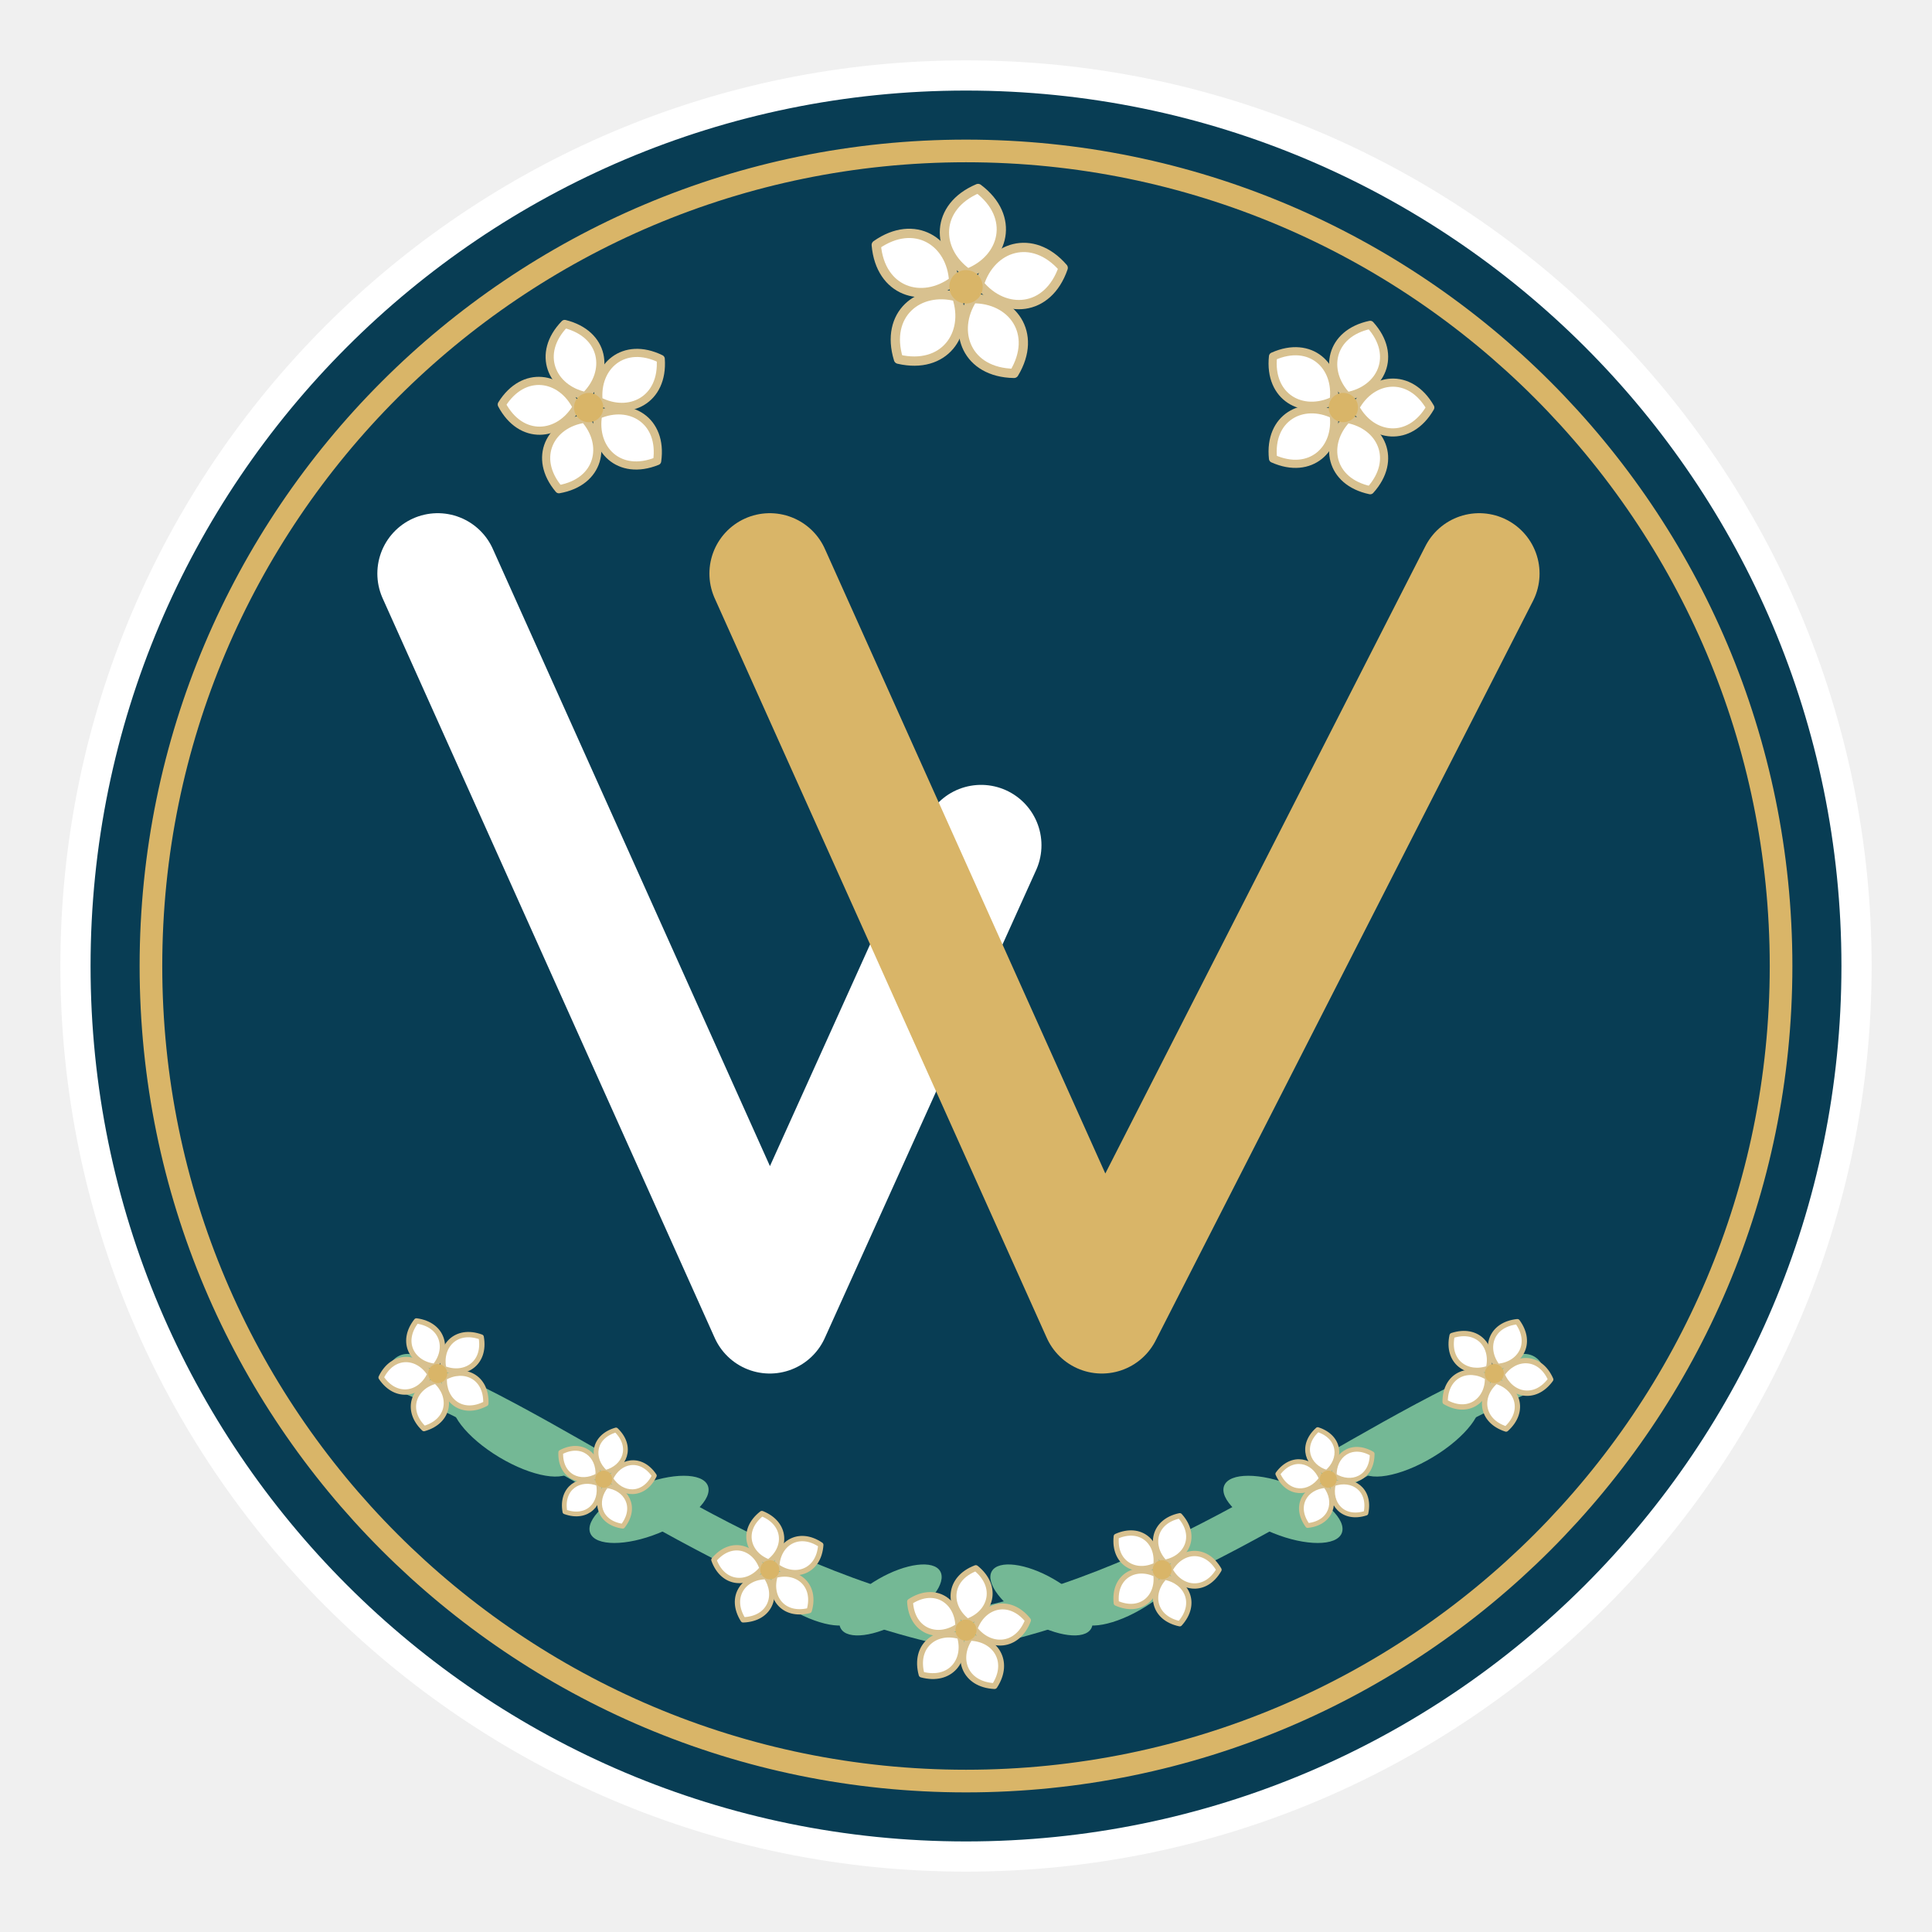
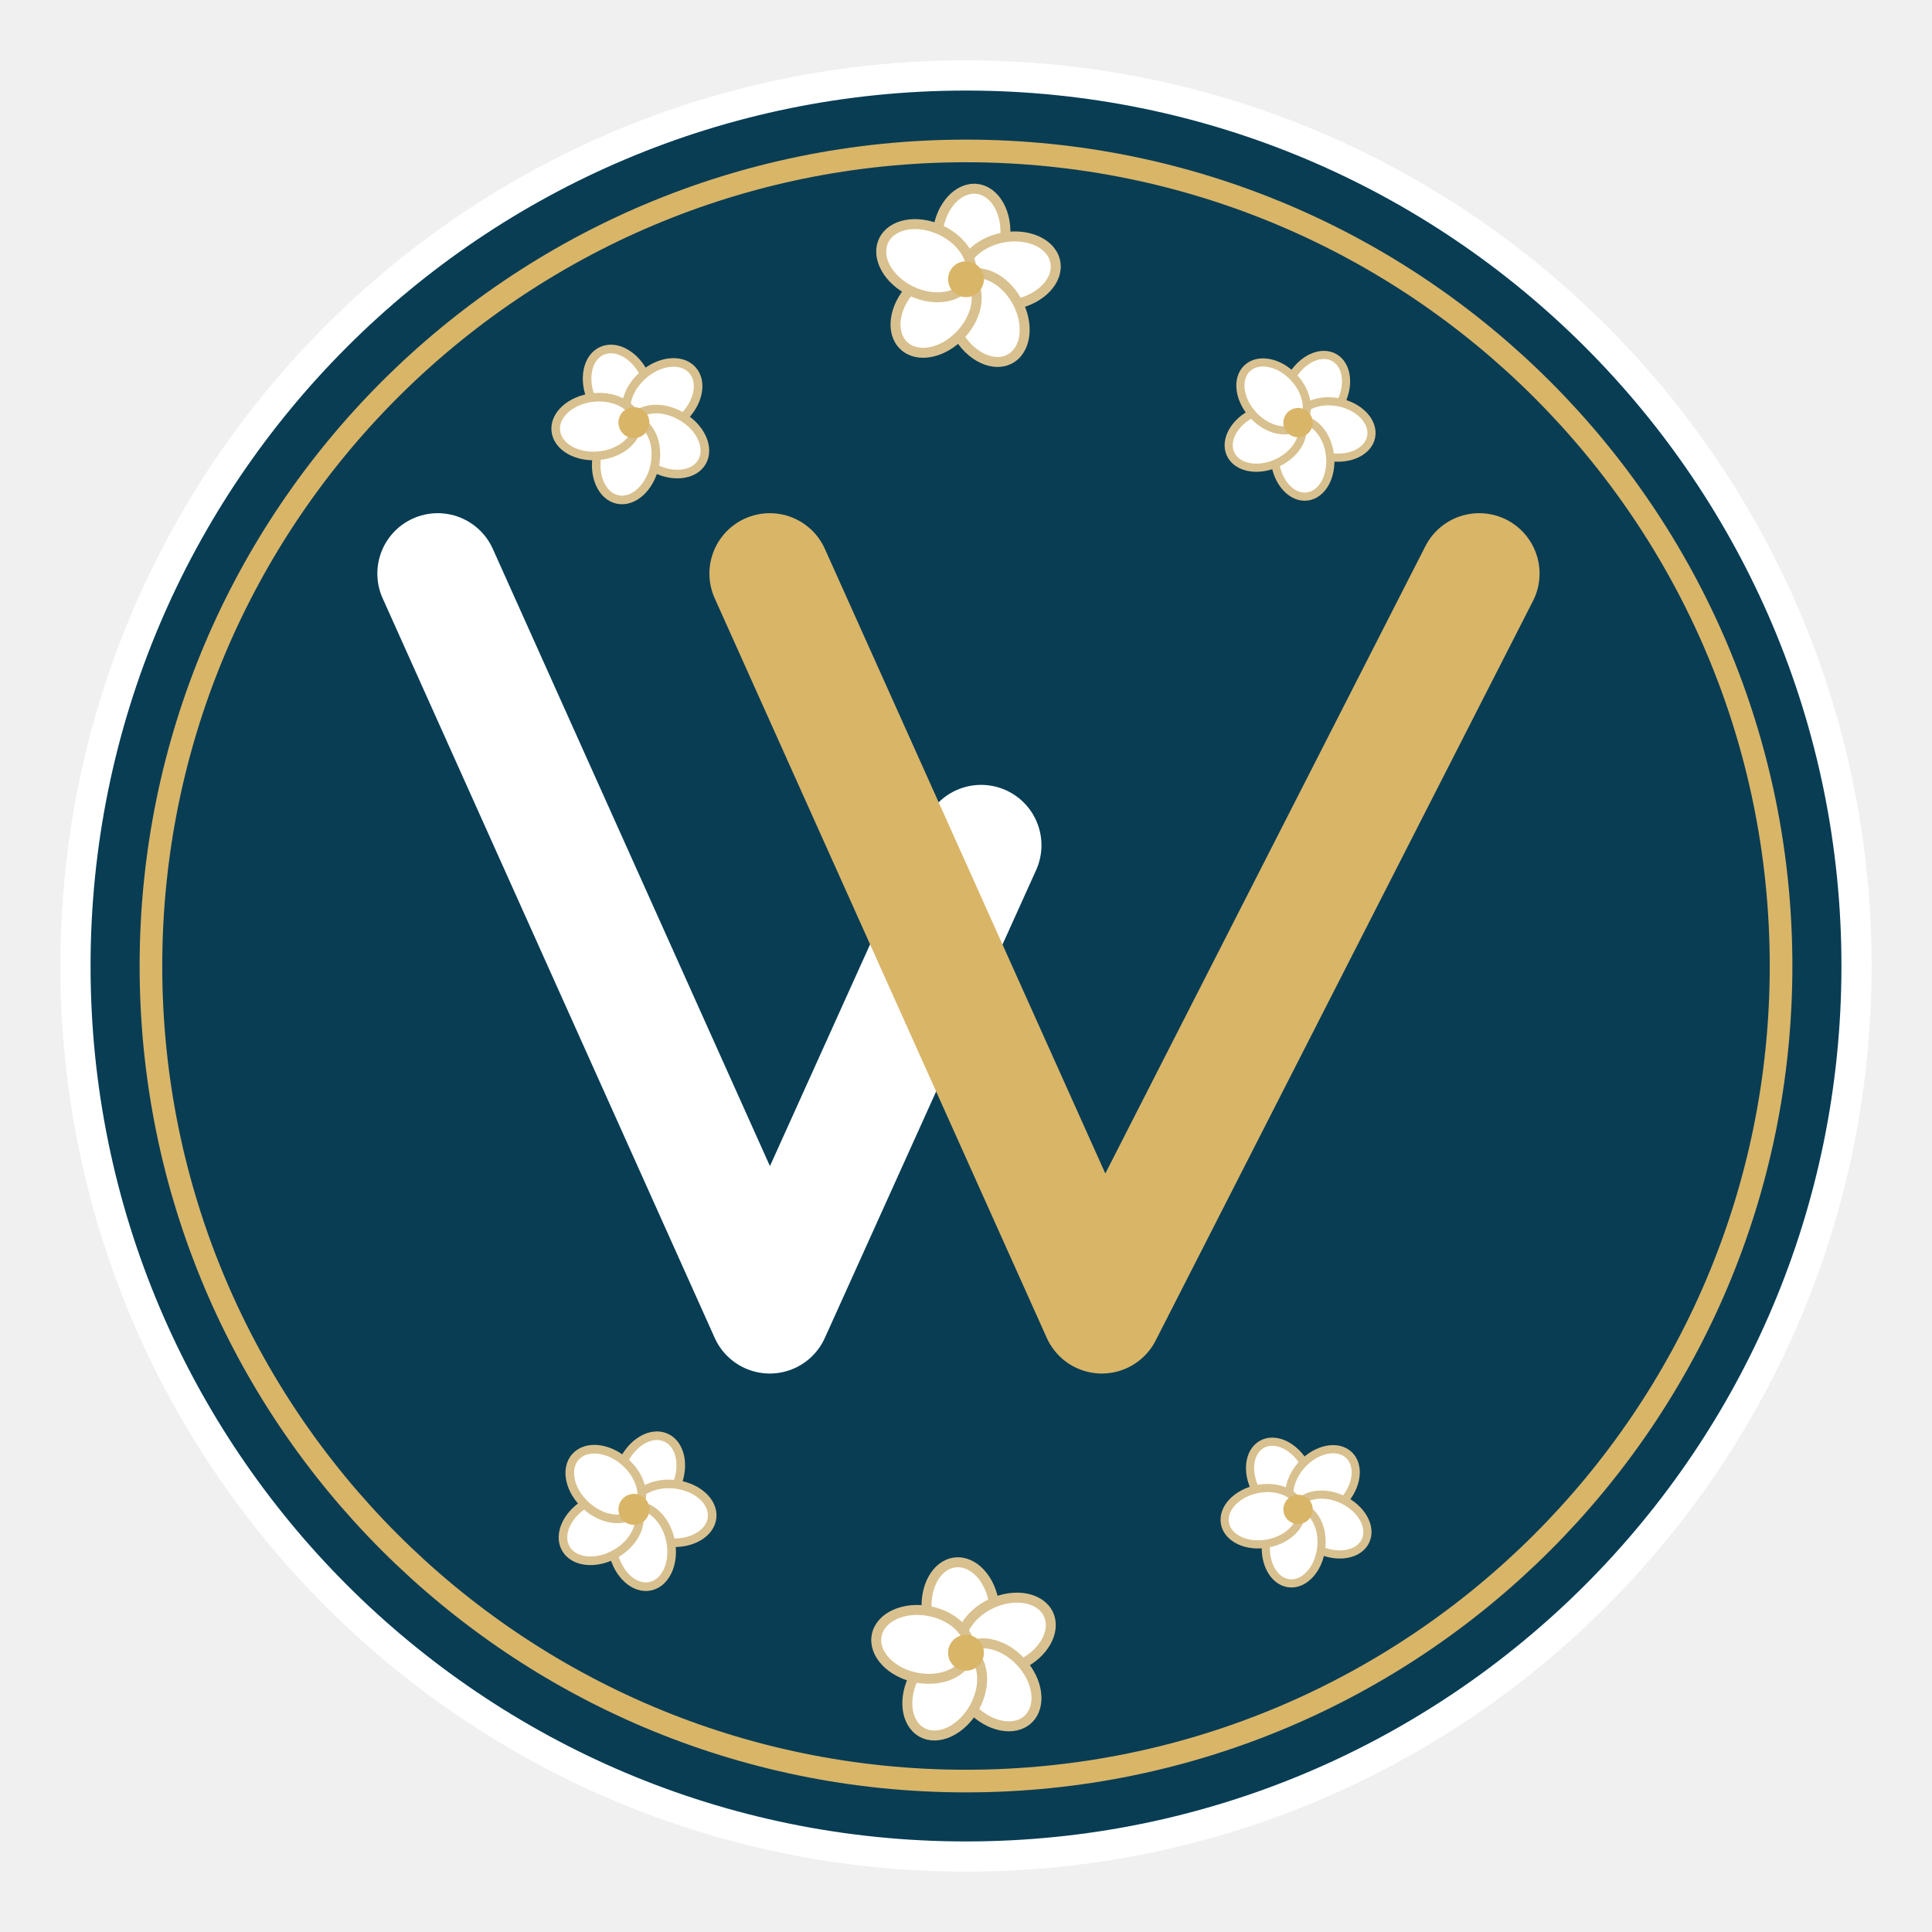
<svg xmlns="http://www.w3.org/2000/svg" viewBox="0 0 128 128" role="img" aria-labelledby="title description">
  <defs>
-     <g id="sampaguita" fill="#ffffff" stroke="#d8c18f" stroke-linejoin="round" stroke-width="0.75">
-       <path d="M0-1.1C-2.8-2.6-3.3-6.1 0-8c3.3 1.9 2.8 5.4 0 6.9Z" />
-       <path d="M0-1.1C-2.8-2.6-3.3-6.1 0-8c3.3 1.9 2.8 5.4 0 6.9Z" transform="rotate(72)" />
-       <path d="M0-1.1C-2.8-2.6-3.3-6.1 0-8c3.3 1.9 2.8 5.4 0 6.9Z" transform="rotate(144)" />
-       <path d="M0-1.1C-2.8-2.6-3.3-6.1 0-8c3.3 1.9 2.8 5.4 0 6.9Z" transform="rotate(216)" />
-       <path d="M0-1.1C-2.8-2.6-3.3-6.1 0-8c3.3 1.9 2.8 5.4 0 6.9Z" transform="rotate(288)" />
+     <g id="sampaguita" fill="#ffffff" stroke="#d8c18f" stroke-width="0.75">
+       <ellipse cy="-3.3" rx="2.55" ry="3.55" />
+       <ellipse cy="-3.3" rx="2.55" ry="3.55" transform="rotate(72)" />
+       <ellipse cy="-3.3" rx="2.55" ry="3.55" transform="rotate(144)" />
+       <ellipse cy="-3.3" rx="2.55" ry="3.55" transform="rotate(216)" />
+       <ellipse cy="-3.3" rx="2.55" ry="3.55" transform="rotate(288)" />
      <circle r="1.35" fill="#d9b568" stroke="none" />
    </g>
  </defs>
  <circle cx="64" cy="64" r="59" fill="#083d54" stroke="#ffffff" stroke-width="2" />
  <circle cx="64" cy="64" r="54" fill="none" stroke="#d9b568" stroke-width="1.5" />
  <g aria-hidden="true">
-     <use href="#sampaguita" transform="translate(39 27) rotate(-16) scale(0.72)" />
-     <use href="#sampaguita" transform="translate(64 19) rotate(7) scale(0.82)" />
-     <use href="#sampaguita" transform="translate(89 27) rotate(18) scale(0.72)" />
+     <use href="#sampaguita" transform="translate(42 28) rotate(-24) scale(0.76)" />
+     <use href="#sampaguita" transform="translate(64 18.5) rotate(7) scale(0.88)" />
+     <use href="#sampaguita" transform="translate(86 28) rotate(29) scale(0.72)" />
  </g>
  <path d="M29 38 51 87 65 56" fill="none" stroke="#ffffff" stroke-linecap="round" stroke-linejoin="round" stroke-width="8" />
  <path d="m51 38 22 49 25-49" fill="none" stroke="#d9b568" stroke-linecap="round" stroke-linejoin="round" stroke-width="8" />
  <g aria-hidden="true">
-     <path d="M27 91c12 5 22 14 37 17 15-3 25-12 37-17" fill="none" stroke="#74b895" stroke-linecap="round" stroke-width="2.6" />
-     <g fill="#74b895">
-       <ellipse cx="34" cy="95" rx="4.6" ry="1.8" transform="rotate(31 34 95)" />
-       <ellipse cx="43" cy="100" rx="4.2" ry="1.7" transform="rotate(-22 43 100)" />
-       <ellipse cx="53" cy="105" rx="4.3" ry="1.7" transform="rotate(32 53 105)" />
-       <ellipse cx="59" cy="106" rx="3.8" ry="1.6" transform="rotate(-30 59 106)" />
-       <ellipse cx="69" cy="106" rx="3.8" ry="1.6" transform="rotate(30 69 106)" />
-       <ellipse cx="75" cy="105" rx="4.3" ry="1.7" transform="rotate(-32 75 105)" />
-       <ellipse cx="85" cy="100" rx="4.2" ry="1.7" transform="rotate(22 85 100)" />
-       <ellipse cx="94" cy="95" rx="4.6" ry="1.8" transform="rotate(-31 94 95)" />
-     </g>
-     <use href="#sampaguita" transform="translate(29 91) rotate(-22) scale(0.47)" />
-     <use href="#sampaguita" transform="translate(40 98) rotate(14) scale(0.42)" />
-     <use href="#sampaguita" transform="translate(51 104) rotate(-8) scale(0.47)" />
-     <use href="#sampaguita" transform="translate(64 108) rotate(9) scale(0.52)" />
-     <use href="#sampaguita" transform="translate(77 104) rotate(18) scale(0.47)" />
-     <use href="#sampaguita" transform="translate(88 98) rotate(-12) scale(0.42)" />
-     <use href="#sampaguita" transform="translate(99 91) rotate(24) scale(0.47)" />
+     <use href="#sampaguita" transform="translate(42 100) rotate(24) scale(0.76)" />
+     <use href="#sampaguita" transform="translate(64 109.5) rotate(-7) scale(0.88)" />
+     <use href="#sampaguita" transform="translate(86 100) rotate(-29) scale(0.72)" />
  </g>
</svg>
